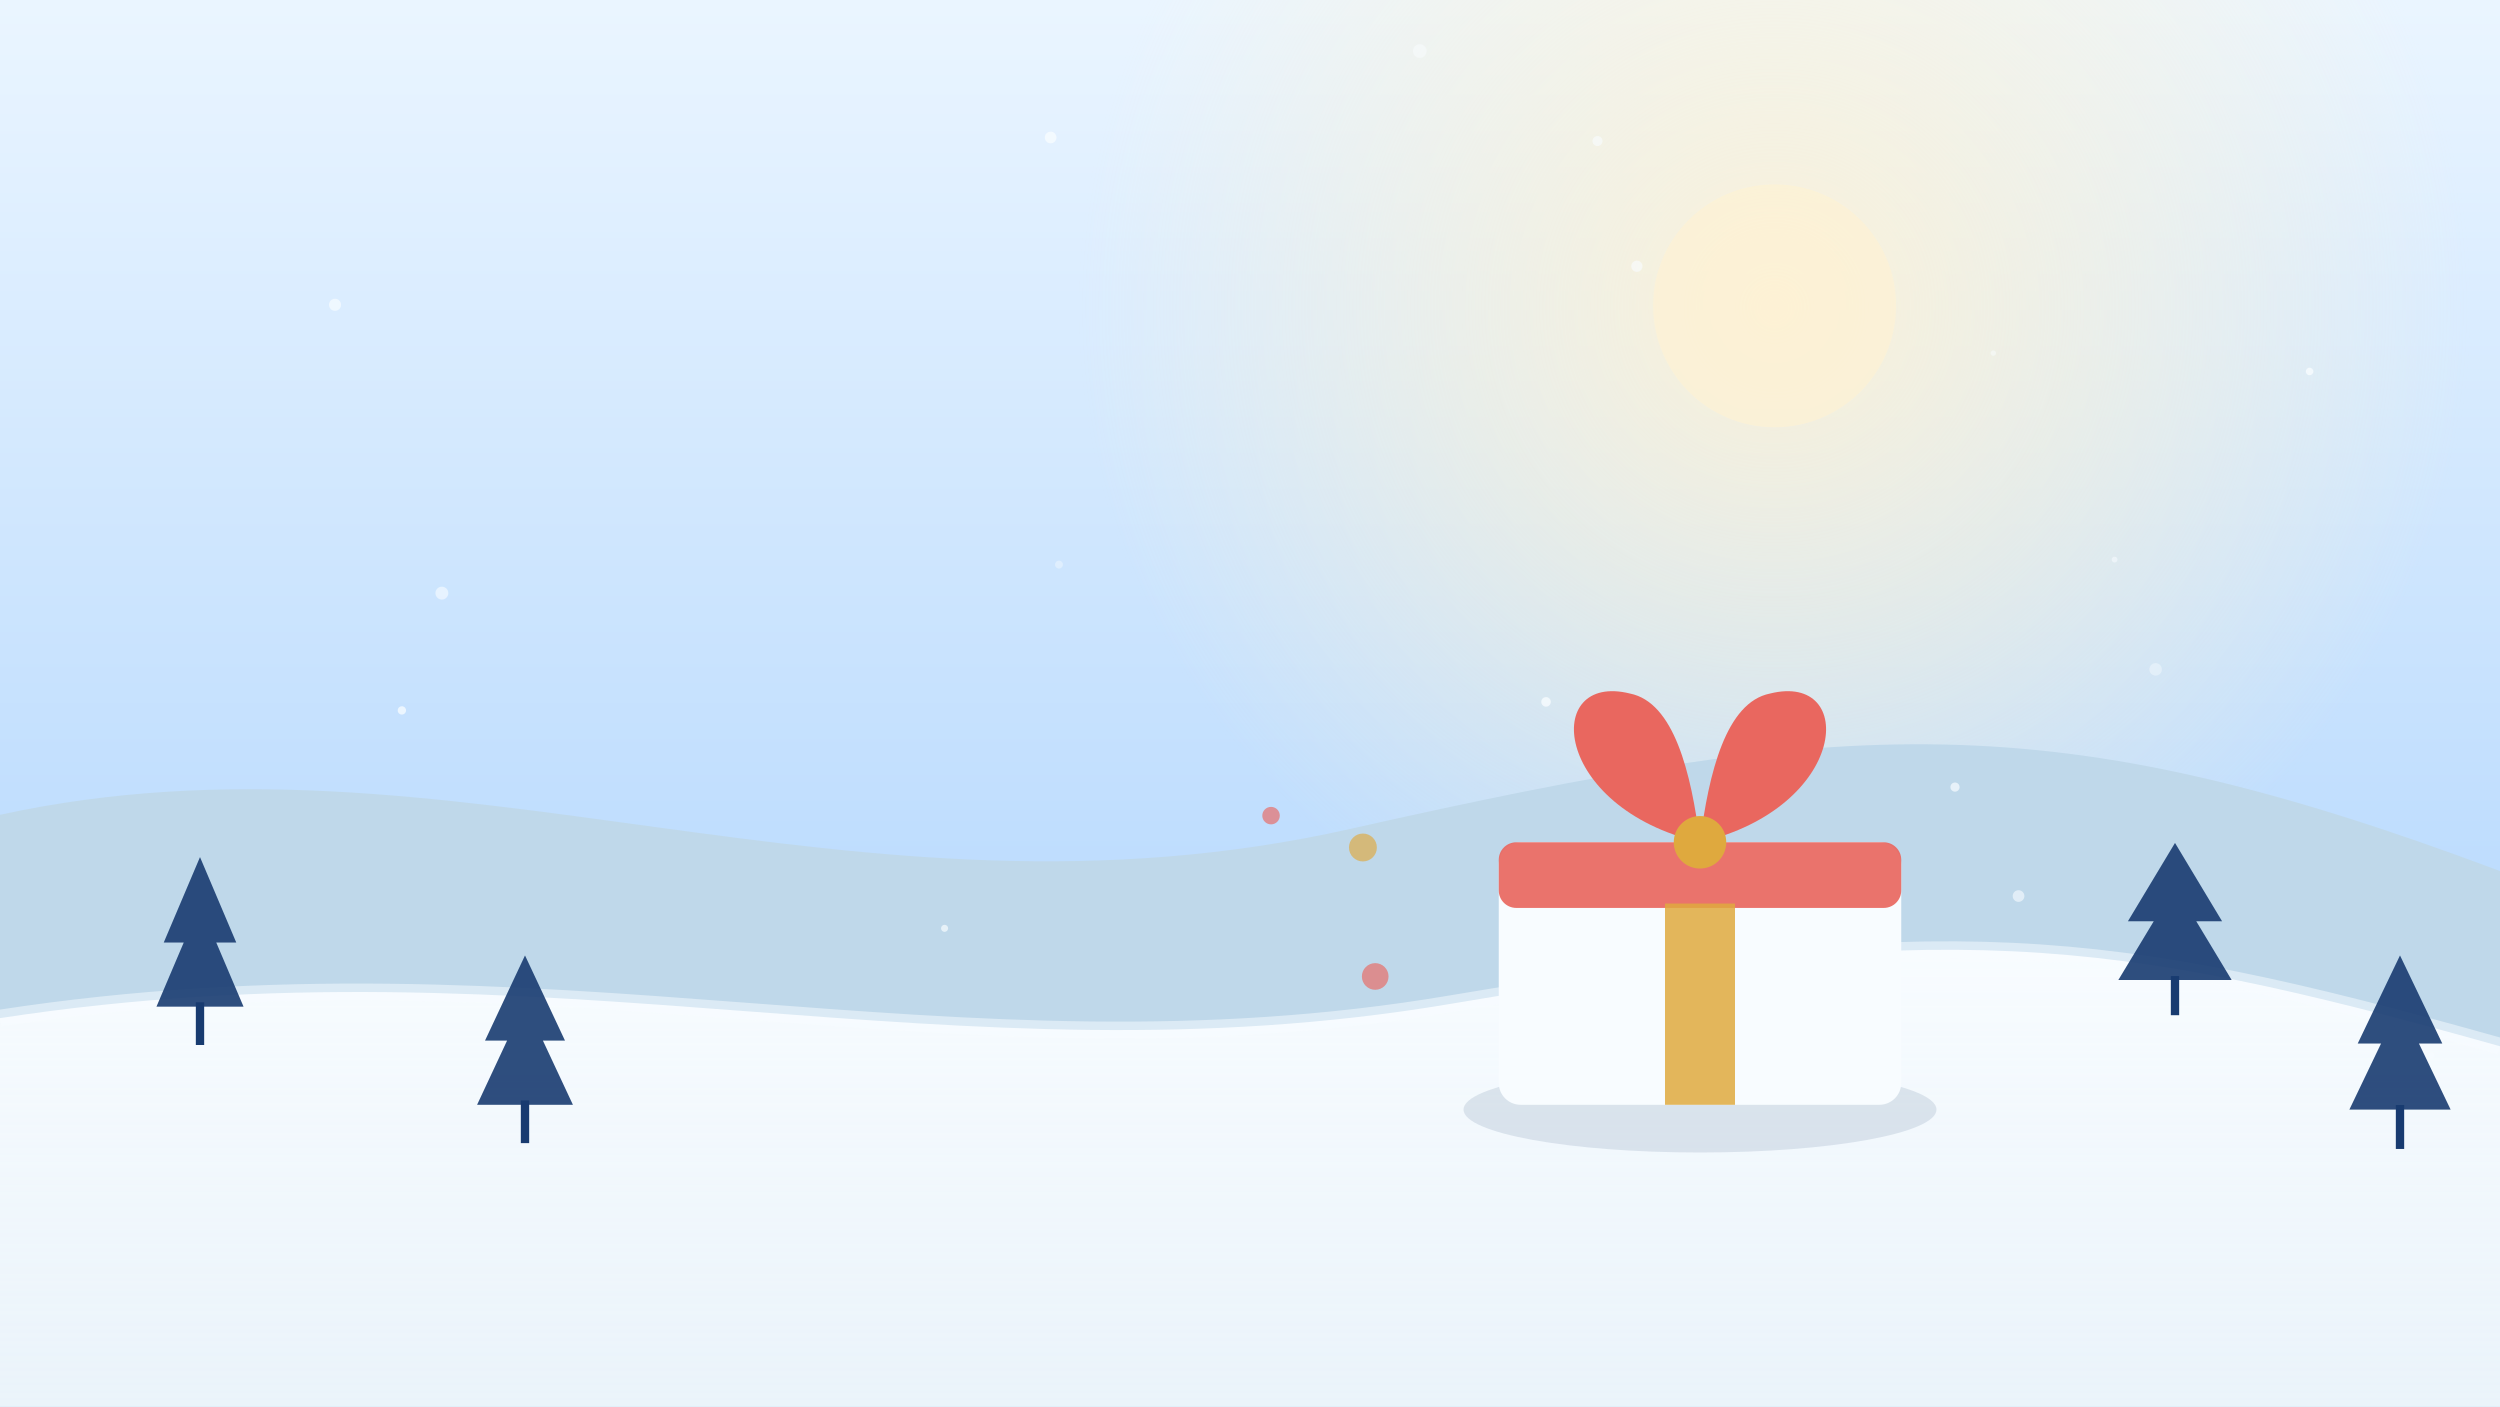
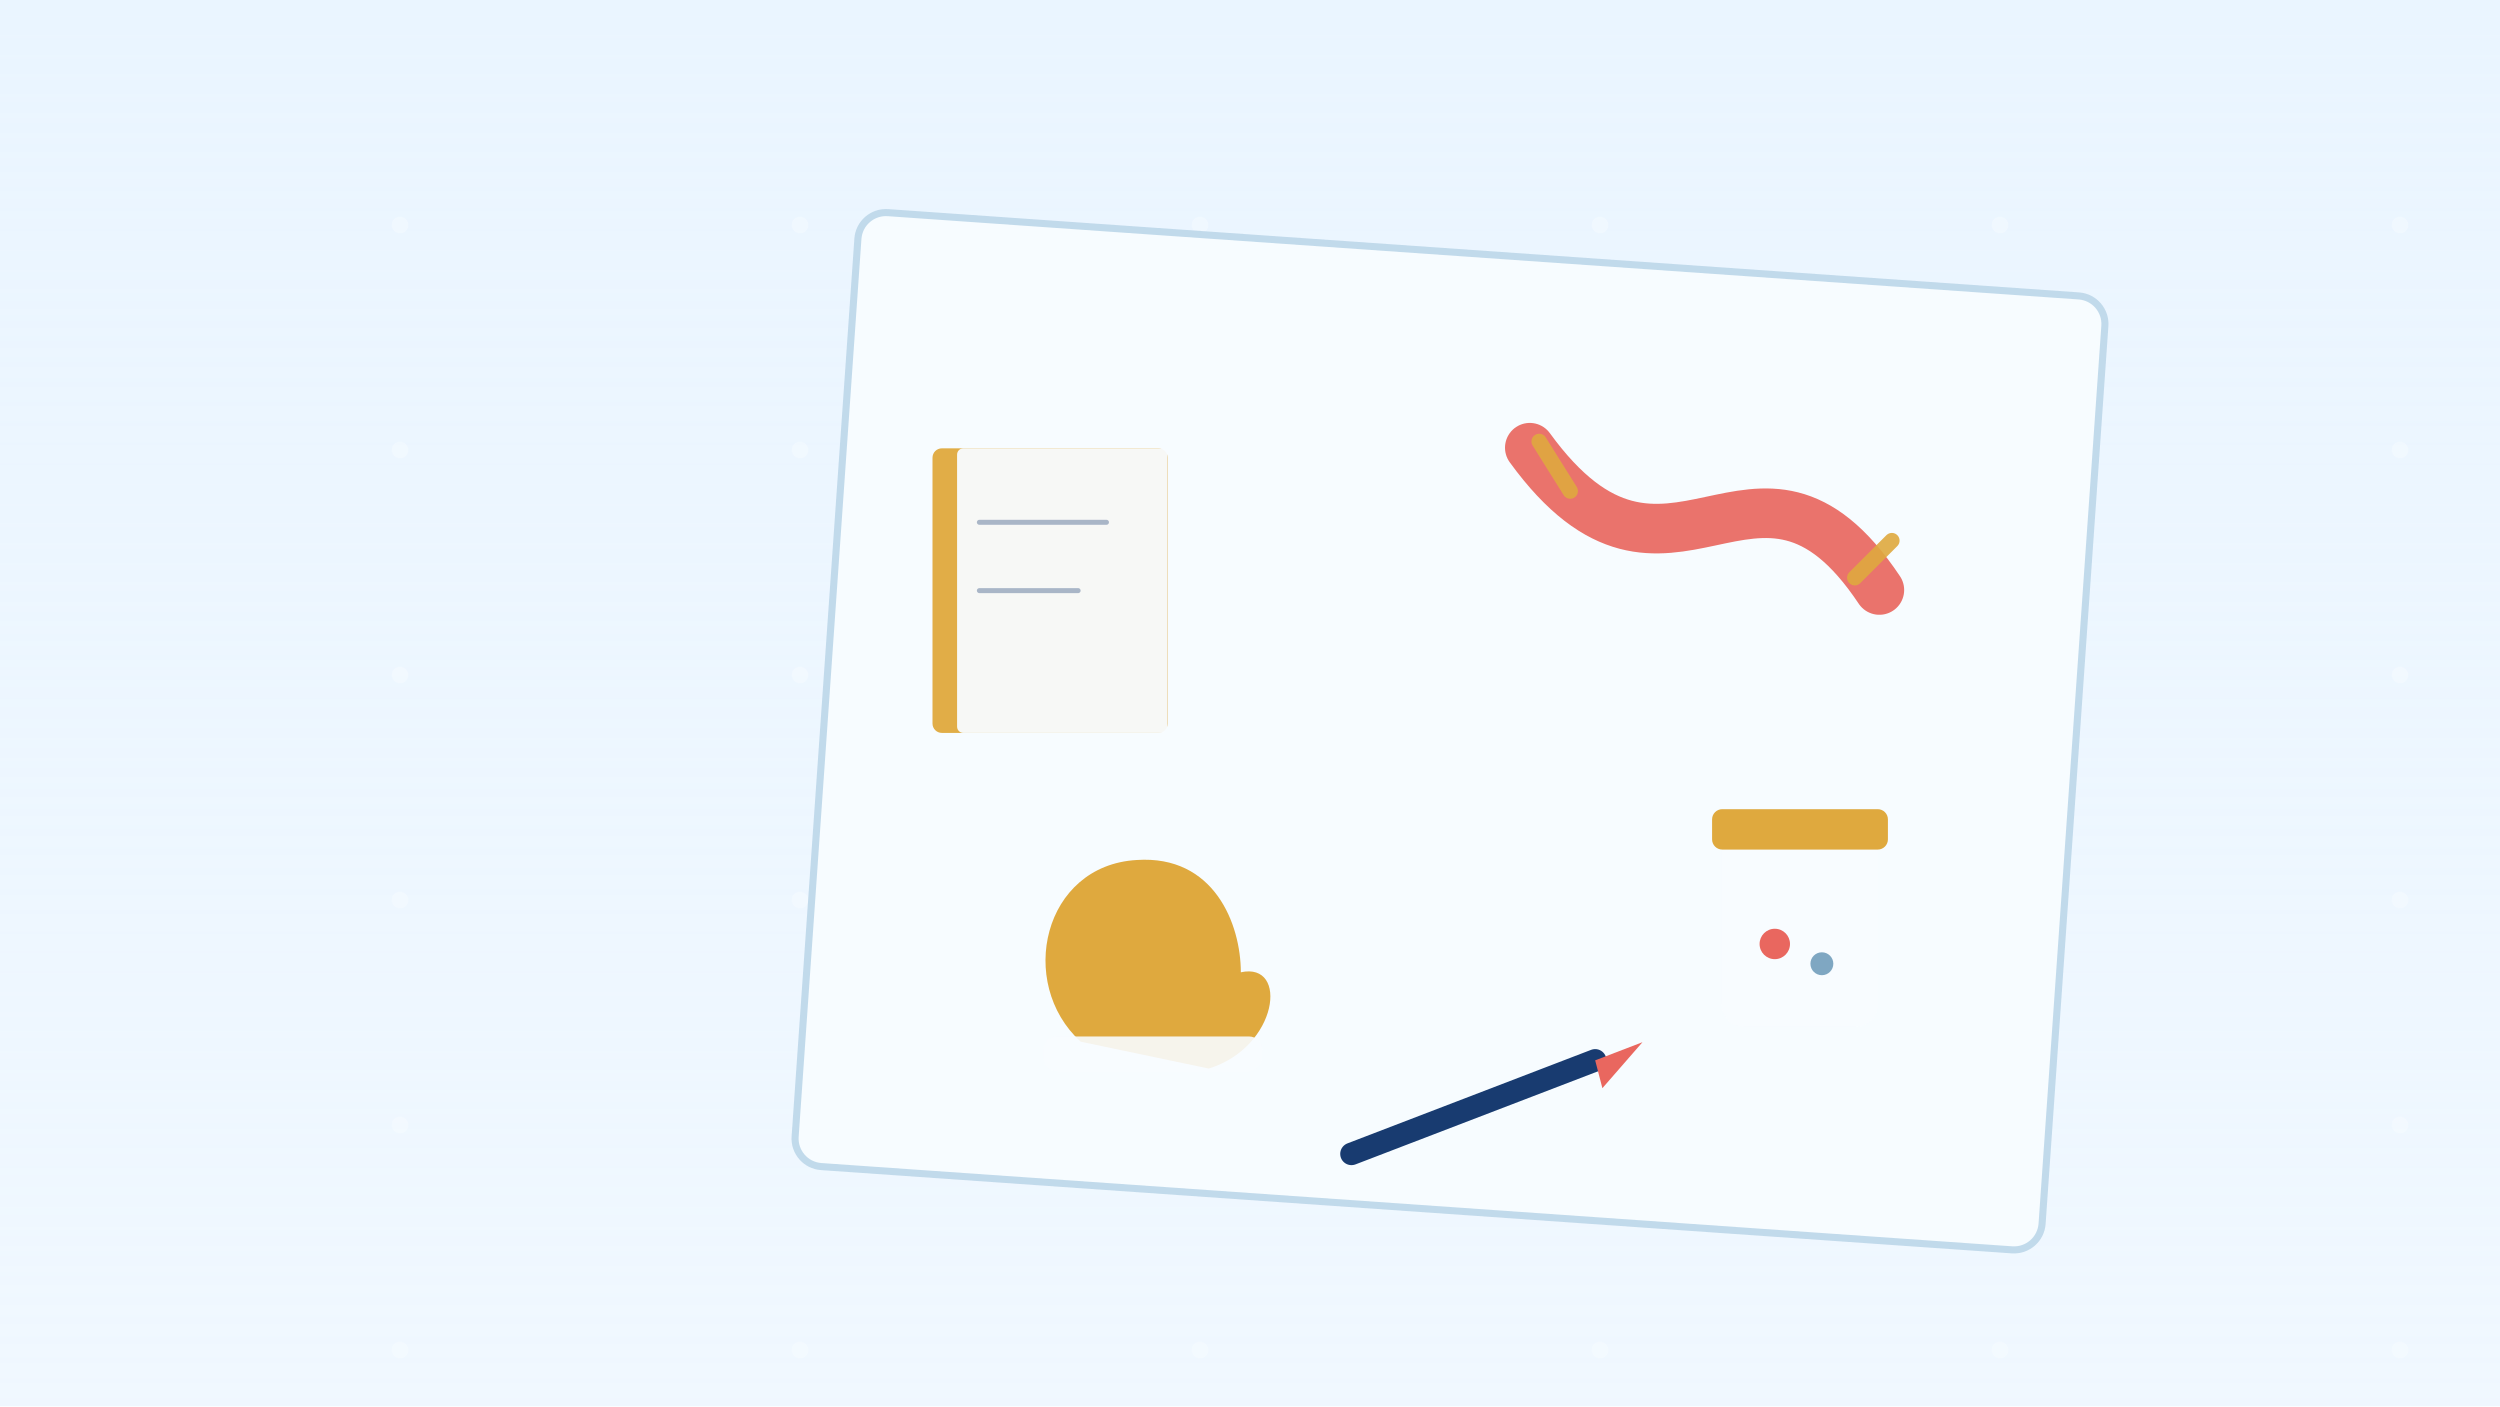
<svg xmlns="http://www.w3.org/2000/svg" viewBox="0 0 1200 675" width="1200" height="675" role="img" aria-labelledby="art-gift-ideas-winter-title art-gift-ideas-winter-desc">
  <defs>
    <linearGradient id="art-gift-ideas-winter-sky" x1="0" y1="0" x2="0" y2="1">
      <stop offset="0" stop-color="#EAF5FF" />
-       <stop offset="1" stop-color="#A3CEFD" />
-     </linearGradient>
-     <linearGradient id="art-gift-ideas-winter-ground" x1="0" y1="0" x2="0" y2="1">
-       <stop offset="0" stop-color="#F8FCFF" />
-       <stop offset="1" stop-color="#F8FCFF" stop-opacity="0.76" />
+       <stop offset="1" stop-color="#EAF5FF" stop-opacity="0.72" />
    </linearGradient>
    <radialGradient id="art-gift-ideas-winter-glow">
-       <stop offset="0" stop-color="#FFF2D2" stop-opacity="0.85" />
+       <stop offset="0" stop-color="#FFF2D2" stop-opacity="0.8" />
      <stop offset="1" stop-color="#FFF2D2" stop-opacity="0" />
    </radialGradient>
  </defs>
  <rect width="1200" height="675" fill="url(#art-gift-ideas-winter-sky)" />
-   <circle cx="851.8" cy="146.8" r="337.6" fill="url(#art-gift-ideas-winter-glow)" />
-   <circle cx="851.8" cy="146.8" r="58.3" fill="#FFF2D2" opacity="0.6" />
-   <path d="M0 391.1 C216 343.9, 408 451.9, 648 397.9 S984 337.1, 1200 418.1 L1200 675 L0 675 Z" fill="#BFD8EA" />
-   <path d="M0 488.7 C264 448.2, 456 522.4, 696 481.9 S1008 448.2, 1200 502.2 L1200 675 L0 675 Z" fill="url(#art-gift-ideas-winter-ground)" />
-   <path d="M0 488.7 C264 448.2, 456 522.4, 696 481.9 S1008 448.2, 1200 502.2" fill="none" stroke="#F8FCFF" stroke-width="8.1" opacity="0.5" />
-   <circle cx="504.3" cy="66" r="2.8" fill="#F8FCFF" opacity="0.79" />
-   <circle cx="1108.6" cy="178.3" r="1.8" fill="#F8FCFF" opacity="0.81" />
-   <circle cx="192.9" cy="341" r="2" fill="#F8FCFF" opacity="0.76" />
-   <circle cx="453.4" cy="445.6" r="1.7" fill="#F8FCFF" opacity="0.69" />
-   <circle cx="757.5" cy="500.2" r="3" fill="#F8FCFF" opacity="0.53" />
-   <circle cx="785.7" cy="127.8" r="2.7" fill="#F8FCFF" opacity="0.62" />
-   <circle cx="766.8" cy="67.7" r="2.4" fill="#F8FCFF" opacity="0.62" />
-   <circle cx="956.8" cy="169.5" r="1.3" fill="#F8FCFF" opacity="0.49" />
-   <circle cx="1034.7" cy="321.3" r="3" fill="#F8FCFF" opacity="0.42" />
-   <circle cx="968.9" cy="430.1" r="2.8" fill="#F8FCFF" opacity="0.60" />
-   <circle cx="938.4" cy="377.8" r="2.2" fill="#F8FCFF" opacity="0.70" />
-   <circle cx="681.5" cy="24.5" r="3.3" fill="#F8FCFF" opacity="0.48" />
-   <circle cx="742.1" cy="336.9" r="2.3" fill="#F8FCFF" opacity="0.77" />
-   <circle cx="1015" cy="268.6" r="1.4" fill="#F8FCFF" opacity="0.54" />
-   <circle cx="1167.1" cy="506.6" r="1.5" fill="#F8FCFF" opacity="0.53" />
-   <circle cx="508.3" cy="271" r="1.9" fill="#F8FCFF" opacity="0.40" />
-   <circle cx="160.8" cy="146.3" r="2.9" fill="#F8FCFF" opacity="0.70" />
-   <circle cx="212.1" cy="284.7" r="3.1" fill="#F8FCFF" opacity="0.60" />
-   <rect x="94" y="481.1" width="4" height="20.5" fill="#183B70" />
-   <path d="M96 411.4 L78.6 452.4 L88.2 452.4 L75.1 483.2 L116.9 483.2 L103.8 452.4 L113.4 452.4 Z" fill="#183B70" opacity="0.9" />
-   <rect x="250" y="528.2" width="4" height="20.5" fill="#183B70" />
-   <path d="M252 458.6 L232.8 499.5 L243.4 499.5 L229 530.3 L275 530.3 L260.6 499.5 L271.2 499.5 Z" fill="#183B70" opacity="0.9" />
-   <rect x="1042" y="468.5" width="4" height="18.8" fill="#183B70" />
-   <path d="M1044 404.6 L1021.4 442.2 L1033.8 442.2 L1016.8 470.4 L1071.2 470.4 L1054.2 442.2 L1066.6 442.2 Z" fill="#183B70" opacity="0.9" />
-   <rect x="1150" y="530.4" width="4" height="21.1" fill="#183B70" />
-   <path d="M1152 458.6 L1131.7 500.9 L1142.9 500.9 L1127.7 532.6 L1176.3 532.6 L1161.1 500.9 L1172.3 500.9 Z" fill="#183B70" opacity="0.9" />
-   <ellipse cx="816" cy="532.6" rx="113.5" ry="20.6" fill="#183B70" opacity="0.12" />
-   <circle cx="610.1" cy="391.5" r="4.2" fill="#E9675F" opacity="0.65" />
-   <circle cx="654.2" cy="406.8" r="6.7" fill="#DFA93E" opacity="0.65" />
-   <circle cx="660.1" cy="468.7" r="6.4" fill="#E9675F" opacity="0.65" />
-   <g transform="translate(816 425.3) scale(2.1)">
-     <rect x="-46" y="-10" width="92" height="60" rx="5" fill="#F8FCFF" />
-     <rect x="-46" y="-10" width="92" height="15" rx="4" fill="#E9675F" opacity="0.92" />
-     <rect x="-8" y="4" width="16" height="46" fill="#DFA93E" opacity="0.85" />
-     <path d="M0 -10 C-34 -18 -36 -49 -16 -44 C-6 -42 -2 -26 0 -10 C2 -26 6 -42 16 -44 C36 -49 34 -18 0 -10 Z" fill="#E9675F" />
-     <circle cx="0" cy="-10" r="6" fill="#DFA93E" />
+   <circle cx="192" cy="108" r="4" fill="#F8FCFF" opacity="0.42" />
+   <circle cx="384" cy="108" r="4" fill="#F8FCFF" opacity="0.42" />
+   <circle cx="576" cy="108" r="4" fill="#F8FCFF" opacity="0.42" />
+   <circle cx="768" cy="108" r="4" fill="#F8FCFF" opacity="0.42" />
+   <circle cx="960" cy="108" r="4" fill="#F8FCFF" opacity="0.42" />
+   <circle cx="1152" cy="108" r="4" fill="#F8FCFF" opacity="0.42" />
+   <circle cx="192" cy="216" r="4" fill="#F8FCFF" opacity="0.42" />
+   <circle cx="384" cy="216" r="4" fill="#F8FCFF" opacity="0.42" />
+   <circle cx="576" cy="216" r="4" fill="#F8FCFF" opacity="0.42" />
+   <circle cx="768" cy="216" r="4" fill="#F8FCFF" opacity="0.42" />
+   <circle cx="960" cy="216" r="4" fill="#F8FCFF" opacity="0.42" />
+   <circle cx="1152" cy="216" r="4" fill="#F8FCFF" opacity="0.42" />
+   <circle cx="192" cy="324" r="4" fill="#F8FCFF" opacity="0.42" />
+   <circle cx="384" cy="324" r="4" fill="#F8FCFF" opacity="0.42" />
+   <circle cx="576" cy="324" r="4" fill="#F8FCFF" opacity="0.42" />
+   <circle cx="768" cy="324" r="4" fill="#F8FCFF" opacity="0.42" />
+   <circle cx="960" cy="324" r="4" fill="#F8FCFF" opacity="0.42" />
+   <circle cx="1152" cy="324" r="4" fill="#F8FCFF" opacity="0.42" />
+   <circle cx="192" cy="432" r="4" fill="#F8FCFF" opacity="0.42" />
+   <circle cx="384" cy="432" r="4" fill="#F8FCFF" opacity="0.42" />
+   <circle cx="576" cy="432" r="4" fill="#F8FCFF" opacity="0.42" />
+   <circle cx="768" cy="432" r="4" fill="#F8FCFF" opacity="0.42" />
+   <circle cx="960" cy="432" r="4" fill="#F8FCFF" opacity="0.42" />
+   <circle cx="1152" cy="432" r="4" fill="#F8FCFF" opacity="0.42" />
+   <circle cx="192" cy="540" r="4" fill="#F8FCFF" opacity="0.42" />
+   <circle cx="384" cy="540" r="4" fill="#F8FCFF" opacity="0.42" />
+   <circle cx="576" cy="540" r="4" fill="#F8FCFF" opacity="0.42" />
+   <circle cx="768" cy="540" r="4" fill="#F8FCFF" opacity="0.42" />
+   <circle cx="960" cy="540" r="4" fill="#F8FCFF" opacity="0.42" />
+   <circle cx="1152" cy="540" r="4" fill="#F8FCFF" opacity="0.42" />
+   <circle cx="192" cy="648" r="4" fill="#F8FCFF" opacity="0.42" />
+   <circle cx="384" cy="648" r="4" fill="#F8FCFF" opacity="0.42" />
+   <circle cx="576" cy="648" r="4" fill="#F8FCFF" opacity="0.42" />
+   <circle cx="768" cy="648" r="4" fill="#F8FCFF" opacity="0.42" />
+   <circle cx="960" cy="648" r="4" fill="#F8FCFF" opacity="0.42" />
+   <circle cx="1152" cy="648" r="4" fill="#F8FCFF" opacity="0.42" />
+   <g transform="rotate(4 696 351)">
+     <rect x="396" y="121.5" width="600" height="459" rx="13.5" fill="#F8FCFF" opacity="0.95" stroke="#BFD8EA" stroke-width="3.4" />
+   </g>
+   <rect x="447.6" y="215.2" width="112.9" height="136.6" rx="4.5" fill="#DFA93E" opacity="0.95" />
+   <rect x="459.4" y="215.2" width="101" height="136.6" rx="3" fill="#F8FCFF" opacity="0.95" />
+   <path d="M470.1 250.7 H531.1 M470.1 283.5 H517.5" fill="none" stroke="#183B70" stroke-width="2.4" stroke-linecap="round" stroke-linejoin="round" opacity="0.35" />
+   <path d="M734.3 214.9 C801.2 307 842.7 194.1 902.1 283.2" fill="none" stroke="#E9675F" stroke-width="23.8" stroke-linecap="round" stroke-linejoin="round" opacity="0.92" />
+   <path d="M738.8 211.9 l14.9 23.8 M890.3 277.3 l17.8 -17.8" fill="none" stroke="#DFA93E" stroke-width="7.4" stroke-linecap="round" stroke-linejoin="round" opacity="0.90" />
+   <rect x="826.3" y="398.1" width="75.3" height="94.8" rx="10.9" fill="#F8FCFF" opacity="0.92" />
+   <rect x="821.8" y="388.4" width="84.4" height="19.4" rx="4.9" fill="#DFA93E" />
+   <circle cx="851.9" cy="453.1" r="7.3" fill="#E9675F" />
+   <circle cx="874.5" cy="462.6" r="5.5" fill="#7FA7C2" />
+   <path d="M518.7 500 C487.9 471.8 500.7 415.4 545.6 412.8 C582.8 410.3 595.6 443.6 595.6 466.7 C618.7 461.6 613.6 502.6 580.2 512.9 Z" fill="#DFA93E" />
+   <rect x="500.7" y="497.5" width="105.2" height="16.7" rx="6.4" fill="#F8FCFF" opacity="0.90" />
+   <g transform="rotate(24 720 526.5)">
+     <path d="M666 580.5 L754.6 491.9" fill="none" stroke="#183B70" stroke-width="10.8" stroke-linecap="round" stroke-linejoin="round" />
+     <path d="M754.6 491.9 L771.8 474.7 L763.2 502.7 Z" fill="#E9675F" />
  </g>
</svg>
